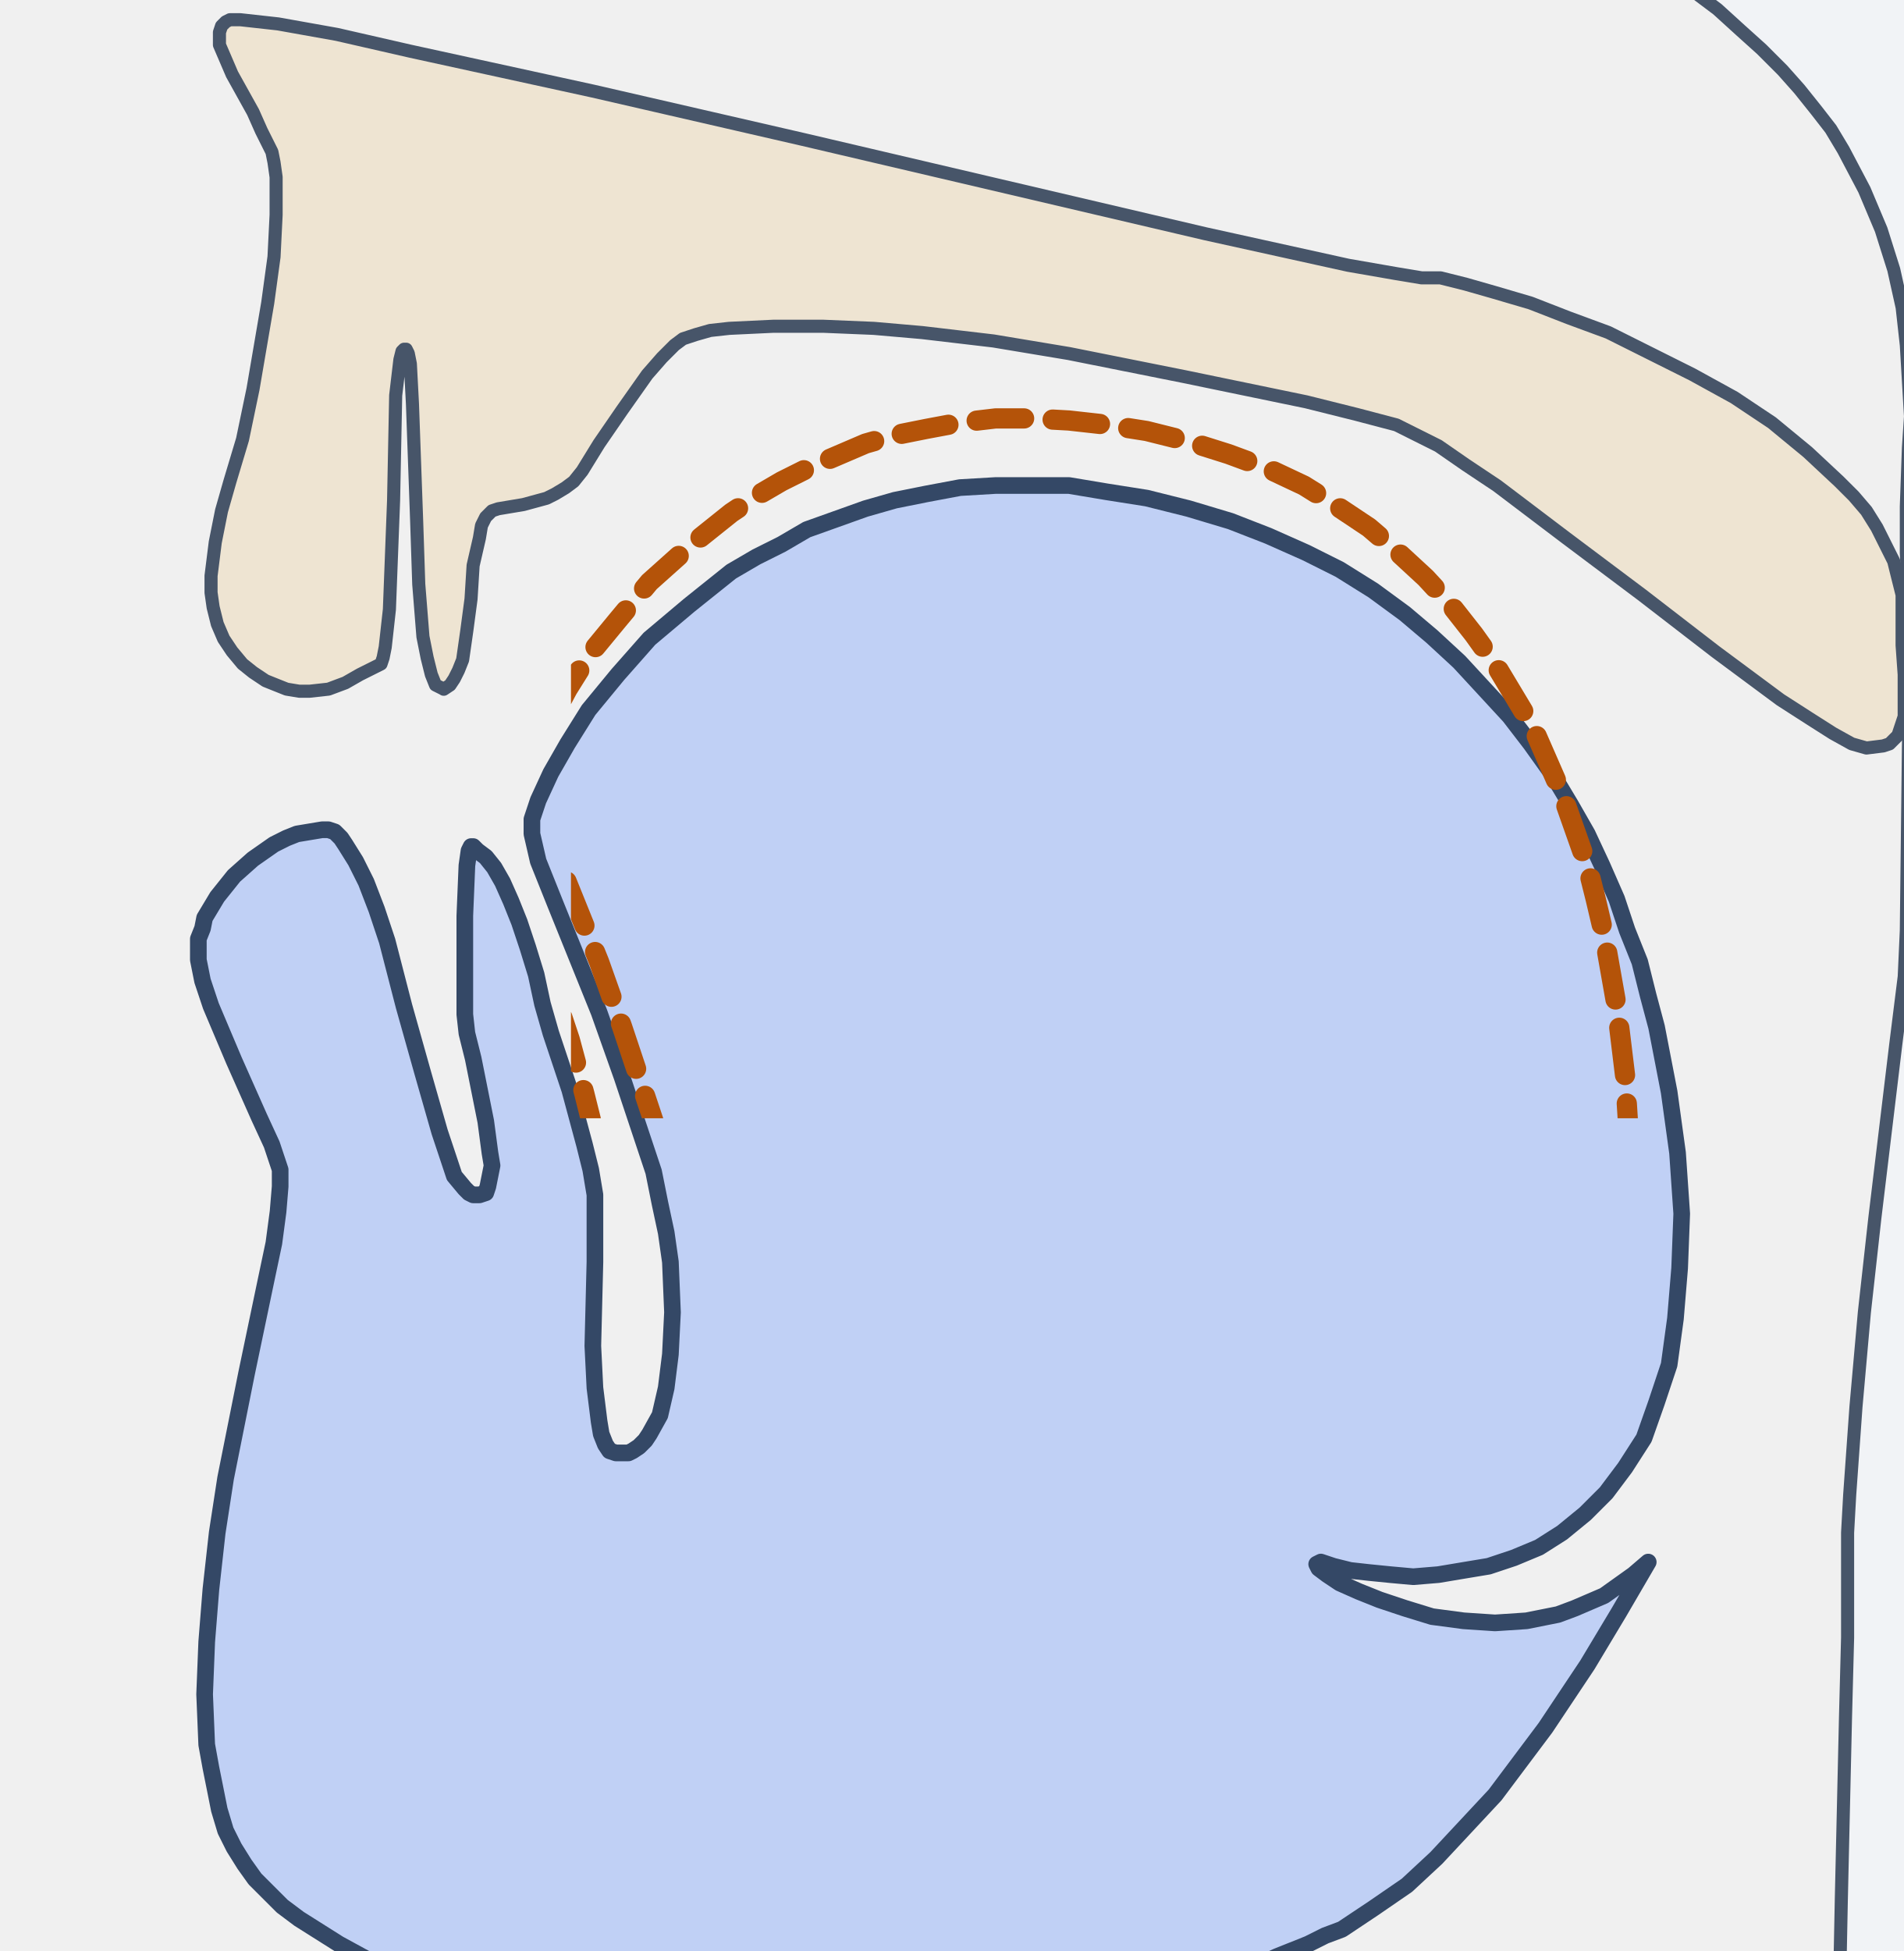
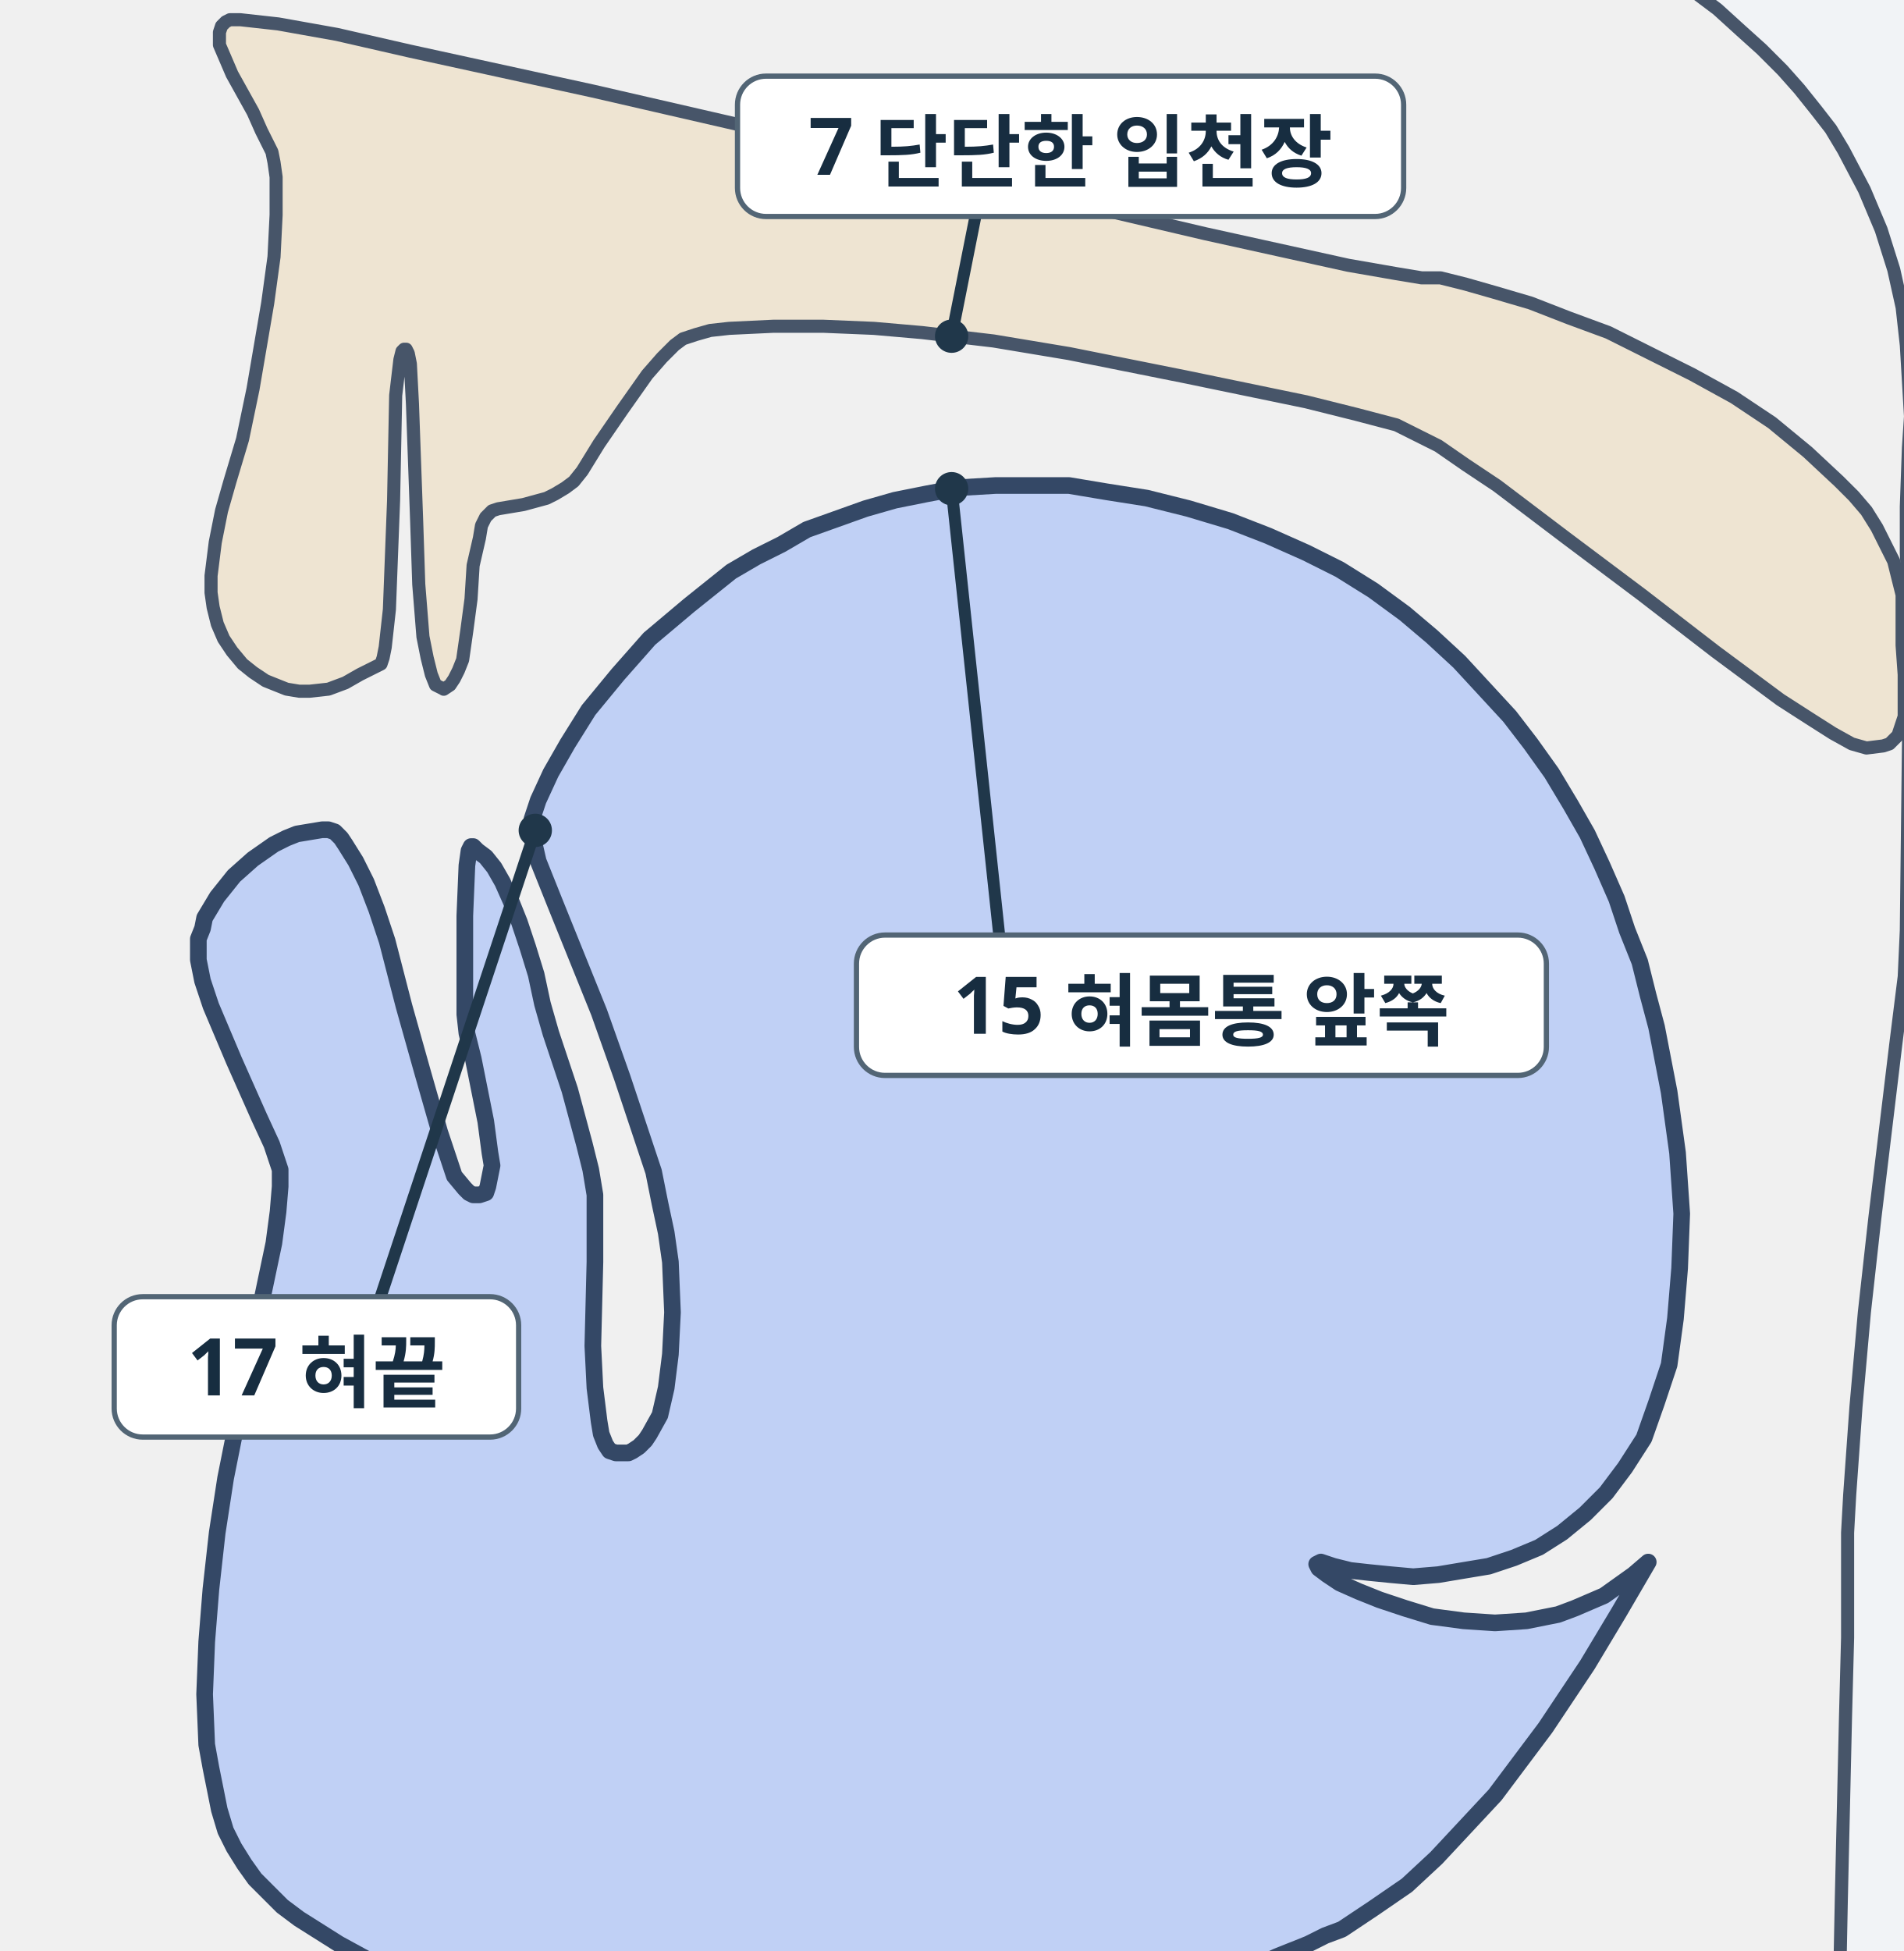
<svg xmlns="http://www.w3.org/2000/svg" width="400" height="410" viewBox="10 108 80 82" version="1.1">
-   <defs>
-     <clipPath id="comparison-region">
-       <rect x="98" y="120" width="48" height="35" />
-     </clipPath>
-   </defs>
  <g transform="translate(180 0) scale(-1 1)">
    <path id="path7" d="m 98.249,244.475 0,0 -0.176,-5.115 -0.441,-11.465 -0.177,-6.262 0,-5.644 0,-2.381 0.088,-1.94 0.176,-1.499 0.088,-0.441 0.088,-0.353 0,0 1.235,-2.469 0.794,-1.499 0.706,-1.587 0.618,-1.588 0.441,-1.499 0.088,-0.706 0,-0.618 0,-0.617 -0.176,-0.529 0,0 -0.353,-0.882 -0.441,-0.617 -0.353,-0.353 -0.441,-0.265 -0.353,-0.088 -0.353,0 -0.706,0.088 0,0 -0.176,0.088 -0.265,0.177 -0.617,0.794 -0.706,1.058 -0.882,1.323 -0.794,1.499 -0.706,1.587 -0.529,1.499 -0.441,1.499 0,0 -0.088,0.794 -0.088,1.058 -0.088,2.558 0,3.087 0.088,3.352 0.176,6.791 0,2.91 0,2.381 0,0 -0.176,9.878 -0.088,5.997 5.027,0 z" style="fill:#e4e9ef;fill-opacity:1;fill-rule:nonzero;stroke:#475569;stroke-width:0.55;stroke-linecap:round;stroke-linejoin:round;stroke-miterlimit:4;stroke-dasharray:none;stroke-opacity:1" />
    <path id="path9" d="m 88.988,244.475 0,0 1.499,-14.199 1.058,-11.994 0.441,-5.556 0.353,-4.586 0,0 0.264,-5.732 0.088,-5.292 0,-4.851 -0.088,-4.41 -0.176,-7.673 -0.088,-3.352 0,-2.91 0,0 0,-1.499 -0.088,-1.588 -0.264,-3.704 -0.353,-3.969 -0.441,-3.969 -0.882,-7.32 -0.353,-2.822 -0.088,-1.94 0,0 -0.088,-7.673 -0.088,-4.321 0.088,-2.029 0.088,-1.852 0,0 0,-0.97 0,-0.97 -0.088,-2.469 -0.088,-1.323 0.088,-1.499 0.088,-1.499 0.176,-1.587 0.353,-1.588 0.529,-1.676 0.706,-1.676 0.882,-1.676 0.529,-0.882 0.617,-0.794 0.706,-0.882 0.706,-0.794 0.882,-0.882 0.882,-0.794 0.97,-0.882 1.058,-0.794 0,0 3.792,-2.822 2.558,-2.029 1.588,-1.499 0.529,-0.529 0.441,-0.441 0.176,-0.441 0.176,-0.265 0.176,-0.617 0.176,-0.617 0.176,-0.353 0.265,-0.441 0,0 0.264,-0.529 0.176,-0.529 0.353,-1.147 0.176,-1.234 0.176,-1.323 0.265,-1.146 0.264,-1.147 0.264,-0.441 0.265,-0.441 0.353,-0.441 0.441,-0.265 0,0 1.676,-0.794 2.91,-1.058 3.704,-1.411 4.233,-1.411 4.145,-1.323 3.881,-1.058 1.764,-0.441 1.411,-0.265 1.147,-0.176 0.882,0 0,0 1.676,0.264 2.117,0.618 2.558,0.882 2.734,0.97 2.646,1.235 2.646,1.323 1.146,0.617 1.058,0.706 0.97,0.618 0.794,0.706 0,0 3.44,3.087 3.792,3.528 1.587,1.676 1.411,1.499 0.529,0.706 0.353,0.529 0.264,0.529 0.088,0.441 0,0 -0.088,0.706 -0.264,0.706 -0.353,0.706 -0.353,0.618 -0.706,0.97 -0.353,0.353 0,0 0.088,0.264 0.088,0.353 0.265,0.265 0.353,0.176 0.618,0.088 0.794,-0.088 1.146,-0.353 0,0 1.147,-0.529 0.882,-0.618 0.706,-0.617 0.529,-0.617 0.353,-0.706 0.264,-0.618 0.177,-0.618 0,-0.617 0,0 -0.088,-0.176 -0.088,-0.353 -0.617,-0.97 -2.293,-2.998 -3.175,-3.969 -3.616,-4.498 -7.144,-8.731 -2.646,-3.351 -0.794,-1.147 -0.529,-0.794 0,0 -0.264,-0.618 -0.176,-0.617 -0.088,-0.706 -0.088,-0.794 0,-1.676 0.176,-1.764 0.353,-3.881 0.088,-2.028 0,-2.029 0,0 -0.088,-0.97 -0.176,-1.058 -0.441,-1.94 -0.617,-1.852 -0.617,-1.764 -0.706,-1.411 -0.529,-1.147 -0.529,-0.97 0,0 -0.177,-0.706 -0.706,-1.94 -1.146,-2.91 -0.794,-1.852 -0.97,-1.94 -1.058,-2.205 -1.235,-2.205 -1.411,-2.381 -1.587,-2.469 -1.764,-2.558 -1.94,-2.558 -2.117,-2.558 -2.381,-2.558 -2.558,-2.469 -2.734,-2.381 -1.499,-1.147 -1.499,-1.147 -1.587,-1.147 -1.588,-1.058 -1.676,-1.058 -1.764,-0.97 -1.764,-0.97 -1.852,-0.97 -1.94,-0.794 L 108.303,4.674 106.274,3.969 104.157,3.263 102.041,2.646 99.748,2.028 97.455,1.587 95.074,1.147 92.604,0.794 90.135,0.529 87.577,0.353 84.931,0.265 82.197,0.176 79.375,0.265 76.553,0.441 73.643,0.706 70.556,1.058 l -2.999,0.529 -3.175,0.529 -3.263,0.706 0,0 -3.175,0.794 -3.175,0.794 -2.998,0.794 -2.822,0.97 -2.822,0.882 -2.646,0.97 -2.557,0.97 -2.469,1.058 -2.381,1.058 -2.205,1.058 -2.205,1.147 -2.117,1.147 -1.94,1.147 -1.94,1.235 -1.764,1.235 -1.764,1.235 -1.587,1.235 -1.587,1.323 -1.499,1.235 -1.323,1.323 -1.323,1.323 -1.323,1.323 -1.147,1.411 -1.147,1.323 -0.97,1.411 -0.97,1.323 -0.97,1.411 -0.794,1.411 -1.587,2.734 -1.235,2.822 -1.147,2.734 -0.882,2.822 -0.794,2.646 -0.529,2.646 -0.441,2.646 -0.353,2.558 -0.176,2.469 -0.088,2.293 -0.088,2.293 0.088,2.117 0.176,3.881 0.176,3.263 0.176,2.557 0,0 0.176,2.469 0.441,2.999 0.617,3.439 0.794,3.881 1.058,4.057 1.147,4.321 1.411,4.41 1.499,4.41 1.676,4.498 1.764,4.233 1.94,4.057 0.97,1.941 0.97,1.852 1.058,1.764 1.058,1.676 1.058,1.499 1.147,1.411 1.058,1.323 1.147,1.146 1.147,0.97 1.147,0.794 0,0 1.147,0.794 1.147,0.882 1.235,0.882 1.147,1.058 2.381,2.205 2.381,2.469 2.293,2.646 2.205,2.646 2.117,2.734 2.028,2.822 1.852,2.646 1.676,2.558 1.587,2.381 1.323,2.117 1.852,3.351 0.529,1.058 0.264,0.618 0,0 0.177,0.441 0.264,0.618 0.794,1.764 1.058,2.293 0.529,1.411 0.529,1.411 0.441,1.587 0.441,1.676 0.353,1.852 0.265,1.852 0.088,1.852 -0.088,2.028 -0.176,2.029 -0.441,2.117 0,0 -1.323,5.556 -1.676,7.761 -3.881,18.256 -4.763,23.107 45.156,0 z" style="fill:#f1f3f6;fill-opacity:1;fill-rule:nonzero;stroke:#475569;stroke-width:0.55;stroke-linecap:round;stroke-linejoin:round;stroke-miterlimit:4;stroke-dasharray:none;stroke-opacity:1" />
    <path id="path11" d="m 112.095,205.052 0,0 -0.265,-0.088 -0.353,0 -0.706,0.088 -0.794,0.177 -0.794,0.176 -0.882,0.265 -0.794,0.176 -0.794,0 -0.353,-0.088 -0.353,-0.088 0,0 -0.706,-0.176 -0.617,-0.088 -0.618,0.088 -0.618,0.088 -1.146,0.176 -0.618,0 -0.529,-0.088 0,0 1.146,-0.529 0.794,-0.353 0.794,-0.264 0.882,-0.265 0.794,-0.088 0.882,0 0.353,0.088 0.353,0.088 0,0 0.264,0.088 0.353,0.088 0.706,-0.088 0.706,-0.088 0.794,-0.264 0.882,-0.176 0.794,-0.176 0.706,-0.088 0.706,0.088 0,0 0.617,0.088 0.706,0 0.618,0 0.618,-0.177 1.146,-0.176 0.529,-0.088 0.353,0.088 0,0 -1.058,0.529 -1.587,0.706 -0.794,0.265 -0.794,0.176 -0.706,0 -0.353,0 -0.264,-0.088 0,0 z" style="fill:none;stroke:#475569;stroke-width:0.65;stroke-linecap:round;stroke-linejoin:round;stroke-miterlimit:4;stroke-dasharray:none;stroke-opacity:1" />
    <path id="path13" d="m 151.342,136.966 0,0 0.176,-0.088 0.176,-0.088 0.176,-0.441 0.176,-0.706 0.176,-0.882 0.176,-2.205 0.088,-2.646 0.177,-4.939 0.088,-1.676 0.088,-0.441 0.088,-0.176 0,0 0.088,0 0.088,0.088 0.088,0.353 0.177,1.499 0.088,4.41 0.176,4.586 0.176,1.587 0.088,0.441 0.088,0.264 0,0 0.882,0.441 0.618,0.353 0.706,0.264 0.794,0.088 0.441,0 0.529,-0.088 0.441,-0.176 0.441,-0.177 0.529,-0.353 0.441,-0.353 0,0 0.441,-0.529 0.353,-0.529 0.265,-0.617 0.176,-0.706 0.088,-0.617 0,-0.706 -0.177,-1.411 -0.264,-1.323 -0.353,-1.235 -0.529,-1.764 0,0 -0.441,-2.117 -0.618,-3.616 -0.265,-1.94 -0.088,-1.764 0,-1.588 0.088,-0.617 0.088,-0.441 0,0 0.441,-0.882 0.353,-0.794 0.882,-1.587 0.265,-0.618 0.265,-0.617 0,-0.529 -0.088,-0.265 -0.176,-0.176 0,0 -0.176,-0.088 -0.441,0 -1.587,0.176 -2.469,0.441 -3.087,0.706 -7.673,1.676 -8.819,2.029 -16.933,3.969 -5.997,1.323 -2.028,0.353 -1.058,0.176 0,0 -0.794,0 -1.058,0.265 -1.234,0.353 -1.499,0.441 -1.587,0.618 -1.676,0.618 -1.764,0.882 -1.764,0.882 -1.764,0.97 -1.587,1.058 -1.499,1.235 -1.323,1.235 -0.618,0.617 -0.529,0.618 -0.441,0.706 -0.353,0.706 -0.353,0.706 -0.176,0.706 -0.177,0.706 0,0.794 0,0 0,1.323 -0.088,1.235 0,0.97 0,0.794 0.176,0.529 0.088,0.265 0.176,0.176 0.177,0.177 0.264,0.088 0.706,0.088 0,0 0.617,-0.176 0.794,-0.441 0.97,-0.617 1.235,-0.794 2.734,-2.028 3.087,-2.381 3.175,-2.381 2.911,-2.205 1.323,-0.882 1.147,-0.794 1.058,-0.529 0.706,-0.353 0,0 1.676,-0.441 2.117,-0.529 5.116,-1.058 4.851,-0.97 3.175,-0.529 0,0 2.999,-0.353 2.029,-0.177 2.117,-0.088 2.117,0 1.852,0.088 0.794,0.088 0.618,0.176 0.529,0.176 0.353,0.264 0,0 0.529,0.529 0.618,0.706 1.058,1.499 0.97,1.411 0.706,1.146 0,0 0.353,0.441 0.353,0.264 0.441,0.265 0.353,0.176 0.97,0.264 1.058,0.177 0,0 0.264,0.088 0.265,0.265 0.176,0.353 0.088,0.529 0.264,1.147 0.088,1.411 0.176,1.323 0.177,1.235 0.176,0.441 0.177,0.353 0.176,0.265 0.265,0.176 0,0 z" style="fill:#eee4d2;fill-opacity:1;fill-rule:nonzero;stroke:#475569;stroke-width:0.55;stroke-linecap:round;stroke-linejoin:round;stroke-miterlimit:4;stroke-dasharray:none;stroke-opacity:1" />
    <path id="path15" d="m 122.237,244.475 0,0 1.235,-7.673 0.97,-6.173 0.353,-2.558 0.176,-1.94 0,0 0,-1.587 0,-1.764 -0.264,-3.439 -0.088,-1.588 0,-1.411 0.088,-1.146 0.088,-0.441 0.176,-0.353 0,0 0.353,-0.618 0.353,-0.794 0.794,-1.941 0.706,-1.94 0.441,-0.882 0.353,-0.794 0,0 0.353,-0.794 0.264,-0.97 0.529,-2.381 0.353,-1.323 0.441,-1.147 0.265,-0.529 0.265,-0.441 0.353,-0.441 0.353,-0.353 0,0 0.706,-0.353 1.058,-0.441 3.087,-1.058 4.057,-1.323 4.674,-1.499 2.381,-0.794 2.293,-0.882 2.293,-0.97 2.117,-0.97 1.94,-1.058 1.676,-1.058 0.706,-0.529 0.618,-0.617 0.529,-0.529 0.441,-0.618 0,0 0.441,-0.706 0.353,-0.706 0.265,-0.882 0.176,-0.882 0.177,-0.882 0.176,-0.97 0.088,-2.117 -0.088,-2.205 -0.176,-2.205 -0.265,-2.381 -0.353,-2.293 -0.882,-4.409 -0.794,-3.793 -0.353,-1.676 -0.176,-1.323 -0.088,-1.058 0,-0.706 0,0 0.353,-1.058 0.529,-1.147 1.058,-2.381 0.97,-2.293 0.353,-1.058 0.176,-0.882 0,0 0,-0.441 0,-0.441 -0.176,-0.441 -0.088,-0.441 -0.529,-0.882 -0.706,-0.882 -0.794,-0.706 -0.882,-0.617 -0.529,-0.265 -0.441,-0.176 -0.529,-0.088 -0.529,-0.088 0,0 -0.264,0 -0.265,0.088 -0.265,0.265 -0.176,0.265 -0.441,0.706 -0.441,0.882 -0.441,1.147 -0.441,1.323 -0.706,2.734 -0.794,2.822 -0.706,2.469 -0.353,1.058 -0.264,0.794 -0.441,0.529 -0.176,0.176 -0.176,0.088 0,0 -0.264,0 -0.265,-0.088 -0.088,-0.264 -0.088,-0.441 -0.088,-0.441 0.088,-0.529 0.176,-1.323 0.529,-2.646 0.264,-1.058 0.088,-0.794 0,0 0,-4.145 -0.088,-2.117 -0.088,-0.617 -0.088,-0.176 -0.088,0 0,0 -0.176,0.176 -0.353,0.264 -0.353,0.441 -0.353,0.617 -0.353,0.794 -0.353,0.882 -0.353,1.058 -0.353,1.146 0,0 -0.265,1.235 -0.353,1.234 -0.794,2.381 -0.618,2.293 -0.264,1.058 -0.176,1.058 0,0 0,1.235 0,1.587 0.088,3.528 -0.088,1.764 -0.176,1.411 -0.088,0.529 -0.176,0.441 -0.177,0.265 -0.264,0.088 0,0 -0.264,0 -0.265,0 -0.176,-0.088 -0.264,-0.176 -0.265,-0.264 -0.176,-0.265 -0.441,-0.794 -0.264,-1.147 -0.176,-1.411 -0.088,-1.764 0.088,-2.117 0,0 0.176,-1.235 0.264,-1.235 0.265,-1.323 0.441,-1.323 0.882,-2.646 0.97,-2.734 1.852,-4.586 0.706,-1.764 0.264,-1.147 0,0 0,-0.617 -0.264,-0.794 -0.529,-1.147 -0.706,-1.234 -0.882,-1.411 -1.235,-1.499 -1.323,-1.499 -1.676,-1.411 -0.882,-0.706 -0.882,-0.706 -1.058,-0.617 -1.058,-0.529 -1.058,-0.618 -1.235,-0.441 -1.234,-0.441 -1.235,-0.353 -1.323,-0.265 -1.411,-0.265 -1.499,-0.088 -1.499,0 -1.587,0 -1.587,0.265 -1.676,0.264 -1.764,0.441 0,0 -1.764,0.529 -1.587,0.618 -1.588,0.706 -1.411,0.706 -1.411,0.882 -1.323,0.97 -1.147,0.97 -1.146,1.058 -1.058,1.146 -1.058,1.147 -0.882,1.147 -0.882,1.234 -0.794,1.323 -0.706,1.235 -0.618,1.323 -0.618,1.411 -0.441,1.323 -0.529,1.323 -0.353,1.411 -0.353,1.323 -0.529,2.734 -0.353,2.558 -0.176,2.558 0.088,2.293 0.176,2.117 0.265,1.941 0,0 0.529,1.587 0.529,1.499 0.794,1.235 0.794,1.058 0.882,0.882 0.97,0.794 0.97,0.617 1.058,0.441 1.058,0.353 1.058,0.176 1.058,0.177 1.058,0.088 0.97,-0.088 0.882,-0.088 0.794,-0.088 0.706,-0.176 0,0 0.529,-0.177 0.176,0.088 0,0 -0.088,0.176 -0.353,0.265 -0.529,0.353 -0.794,0.353 -0.882,0.353 -1.058,0.353 -1.147,0.353 -1.323,0.176 -1.323,0.088 -1.323,-0.088 -1.323,-0.264 -0.706,-0.264 -0.617,-0.265 -0.617,-0.265 -0.618,-0.441 -0.618,-0.441 -0.617,-0.529 0,0 1.235,2.117 1.323,2.205 1.764,2.646 1.058,1.411 1.058,1.411 1.234,1.323 1.235,1.323 1.234,1.147 1.411,0.97 1.323,0.882 0.706,0.265 0.706,0.353 0,0 1.323,0.529 1.146,0.529 0.882,0.617 0.794,0.617 0.529,0.618 0.441,0.706 0.353,0.706 0.264,0.706 0.088,0.618 0.088,0.706 -0.088,1.411 -0.088,1.234 -0.088,1.147 0,0 0,0.529 -0.176,0.618 -0.176,0.617 -0.353,0.617 -0.706,1.323 -0.97,1.499 -0.882,1.588 -0.882,1.676 -0.353,0.794 -0.353,0.882 -0.264,0.97 -0.176,0.882 0,0 -0.441,2.734 -0.794,4.057 -2.293,10.407 -2.293,9.878 -0.882,3.616 -0.529,1.94 14.111,0 z" style="fill:#c0d0f5;stroke:#344866;stroke-width:0.7;stroke-linejoin:round;stroke-linecap:round" />
-     <path id="comparison-outline" d="m 122.237,244.475 0,0 1.235,-7.673 0.97,-6.173 0.353,-2.558 0.176,-1.94 0,0 0,-1.587 0,-1.764 -0.264,-3.439 -0.088,-1.588 0,-1.411 0.088,-1.146 0.088,-0.441 0.176,-0.353 0,0 0.353,-0.618 0.353,-0.794 0.794,-1.941 0.706,-1.94 0.441,-0.882 0.353,-0.794 0,0 0.353,-0.794 0.264,-0.97 0.529,-2.381 0.353,-1.323 0.441,-1.147 0.265,-0.529 0.265,-0.441 0.353,-0.441 0.353,-0.353 0,0 0.706,-0.441 1.058,-0.441 3.087,-1.323 4.057,-1.587 4.674,-1.94 2.381,-0.97 2.293,-1.146 2.293,-1.058 2.117,-1.146 1.94,-1.147 1.676,-1.235 0.706,-0.618 0.618,-0.529 0.529,-0.618 0.441,-0.618 0,0 0.441,-0.706 0.353,-0.706 0.265,-0.882 0.176,-0.882 0.177,-0.882 0.176,-0.97 0.088,-2.117 -0.088,-2.205 -0.176,-2.205 -0.265,-2.381 -0.353,-2.293 -0.882,-4.409 -0.794,-3.792 -0.353,-1.676 -0.176,-1.323 -0.088,-1.058 0,-0.706 0,0 0.353,-1.058 0.529,-1.147 1.058,-2.381 0.97,-2.293 0.353,-1.058 0.176,-0.882 0,0 0,-0.441 0,-0.441 -0.176,-0.441 -0.088,-0.441 -0.529,-0.882 -0.706,-0.882 -0.794,-0.706 -0.882,-0.617 -0.529,-0.265 -0.441,-0.176 -0.529,-0.088 -0.529,-0.088 0,0 -0.264,0 -0.265,0.088 -0.265,0.265 -0.176,0.265 -0.441,0.706 -0.441,0.882 -0.441,1.147 -0.441,1.323 -0.706,2.734 -0.794,2.822 -0.706,2.469 -0.353,1.058 -0.264,0.794 -0.441,0.529 -0.176,0.176 -0.176,0.088 0,0 -0.264,0 -0.265,-0.088 -0.088,-0.264 -0.088,-0.441 -0.088,-0.441 0.088,-0.529 0.176,-1.323 0.529,-2.646 0.264,-1.058 0.088,-0.794 0,0 0,-4.145 -0.088,-2.117 -0.088,-0.617 -0.088,-0.176 -0.088,0 0,0 -0.176,0.176 -0.353,0.264 -0.353,0.441 -0.353,0.617 -0.353,0.794 -0.353,0.882 -0.353,1.058 -0.353,1.146 0,0 -0.265,1.235 -0.353,1.234 -0.794,2.381 -0.618,2.293 -0.264,1.058 -0.176,1.058 0,0 0,1.235 0,1.587 0.088,3.528 -0.088,1.764 -0.176,1.411 -0.088,0.529 -0.176,0.441 -0.177,0.265 -0.264,0.088 0,0 -0.264,0 -0.265,0 -0.176,-0.088 -0.264,-0.176 -0.265,-0.264 -0.176,-0.265 -0.441,-0.794 -0.264,-1.147 -0.176,-1.411 -0.088,-1.764 0.088,-2.117 0,0 0.176,-1.235 0.264,-1.235 0.265,-1.323 0.441,-1.323 0.882,-2.646 0.97,-2.734 1.852,-4.586 0.706,-1.764 0.264,-1.147 0,0 0,-0.617 -0.264,-0.882 -0.529,-1.146 -0.706,-1.323 -0.882,-1.411 -1.235,-1.499 -1.323,-1.587 -1.676,-1.499 -0.882,-0.706 -0.882,-0.706 -1.058,-0.706 -1.058,-0.617 -1.058,-0.529 -1.235,-0.529 -1.234,-0.529 -1.235,-0.353 -1.323,-0.265 -1.411,-0.264 -1.499,-0.176 -1.499,0 -1.587,0.088 -1.587,0.177 -1.676,0.264 -1.764,0.441 0,0 -1.676,0.529 -1.676,0.618 -1.499,0.706 -1.411,0.882 -1.323,0.882 -1.235,1.058 -1.146,1.058 -1.058,1.146 -0.97,1.235 -0.882,1.234 -0.794,1.323 -0.794,1.323 -0.617,1.411 -0.617,1.411 -0.529,1.499 -0.529,1.499 -0.353,1.411 -0.353,1.499 -0.529,2.999 -0.353,2.91 -0.176,2.822 0.088,2.734 0.088,2.469 0.265,2.205 0.353,1.941 0,0 0.441,1.587 0.618,1.499 0.618,1.235 0.706,1.058 0.794,0.882 0.882,0.794 0.882,0.617 0.882,0.441 0.97,0.353 0.97,0.176 0.882,0.177 0.882,0.088 0.882,-0.088 0.882,-0.088 0.706,-0.088 0.706,-0.176 0,0 0.529,-0.177 0.176,0.088 0,0 -0.088,0.176 -0.353,0.265 -0.529,0.353 -0.794,0.353 -0.882,0.353 -1.058,0.353 -1.147,0.353 -1.323,0.176 -1.323,0.088 -1.323,-0.088 -1.323,-0.264 -0.706,-0.264 -0.617,-0.265 -0.617,-0.265 -0.618,-0.441 -0.618,-0.441 -0.617,-0.529 0,0 1.235,2.117 1.323,2.205 1.764,2.646 1.058,1.411 1.058,1.411 1.234,1.323 1.235,1.323 1.234,1.147 1.411,0.97 1.323,0.882 0.706,0.265 0.706,0.353 0,0 1.323,0.529 1.058,0.529 0.882,0.617 0.706,0.617 0.529,0.618 0.353,0.706 0.176,0.706 0.177,0.706 0,0.618 0,0.706 -0.265,1.411 -0.176,1.234 -0.176,1.147 0,0 0,0.529 -0.176,0.618 -0.176,0.617 -0.353,0.617 -0.706,1.323 -0.97,1.499 -0.882,1.588 -0.882,1.676 -0.353,0.794 -0.353,0.882 -0.264,0.97 -0.176,0.882 0,0 -0.441,2.734 -0.794,4.057 -2.293,10.407 -2.293,9.878 -0.882,3.616 -0.529,1.94 14.111,0 z" style="fill:none;stroke:#b45309;stroke-width:0.85;stroke-dasharray:2 1.2;stroke-linecap:round;stroke-linejoin:round" clip-path="url(#comparison-region)" />
+   </g>
+   <g font-family="system-ui, sans-serif" font-size="3.35" font-weight="600" fill="#172d40">
+     <g>
+       <path d="M 51 117.1 L 50 122.13" fill="none" stroke="#20374a" stroke-width=".5" />
+       <circle cx="50" cy="122.13" r=".70" fill="#20374a" />
+       <rect x="41" y="111.2" width="28" height="5.9" rx="1.2" fill="#fff" stroke="#526575" stroke-width=".22" />
+       <text x="55.00" y="115.35" text-anchor="middle">7 단단한 입천장</text>
+     </g>
+     <g>
+       <path d="M 52 147.3 L 50 128.54" fill="none" stroke="#20374a" stroke-width=".5" />
+       <circle cx="50" cy="128.54" r=".70" fill="#20374a" />
+       <rect x="46" y="147.3" width="29" height="5.9" rx="1.2" fill="#fff" stroke="#526575" stroke-width=".22" />
+       <text x="60.50" y="151.45" text-anchor="middle">15 혀몸통 앞쪽</text>
+     </g>
+     <g>
+       <path d="M 26 162.5 L 32.5 142.9" fill="none" stroke="#20374a" stroke-width=".5" />
+       <circle cx="32.5" cy="142.9" r=".70" fill="#20374a" />
+       <rect x="14.8" y="162.5" width="17" height="5.9" rx="1.2" fill="#fff" stroke="#526575" stroke-width=".22" />
+       <text x="23.30" y="166.65" text-anchor="middle">17 혀끝</text>
+     </g>
  </g>
</svg>
